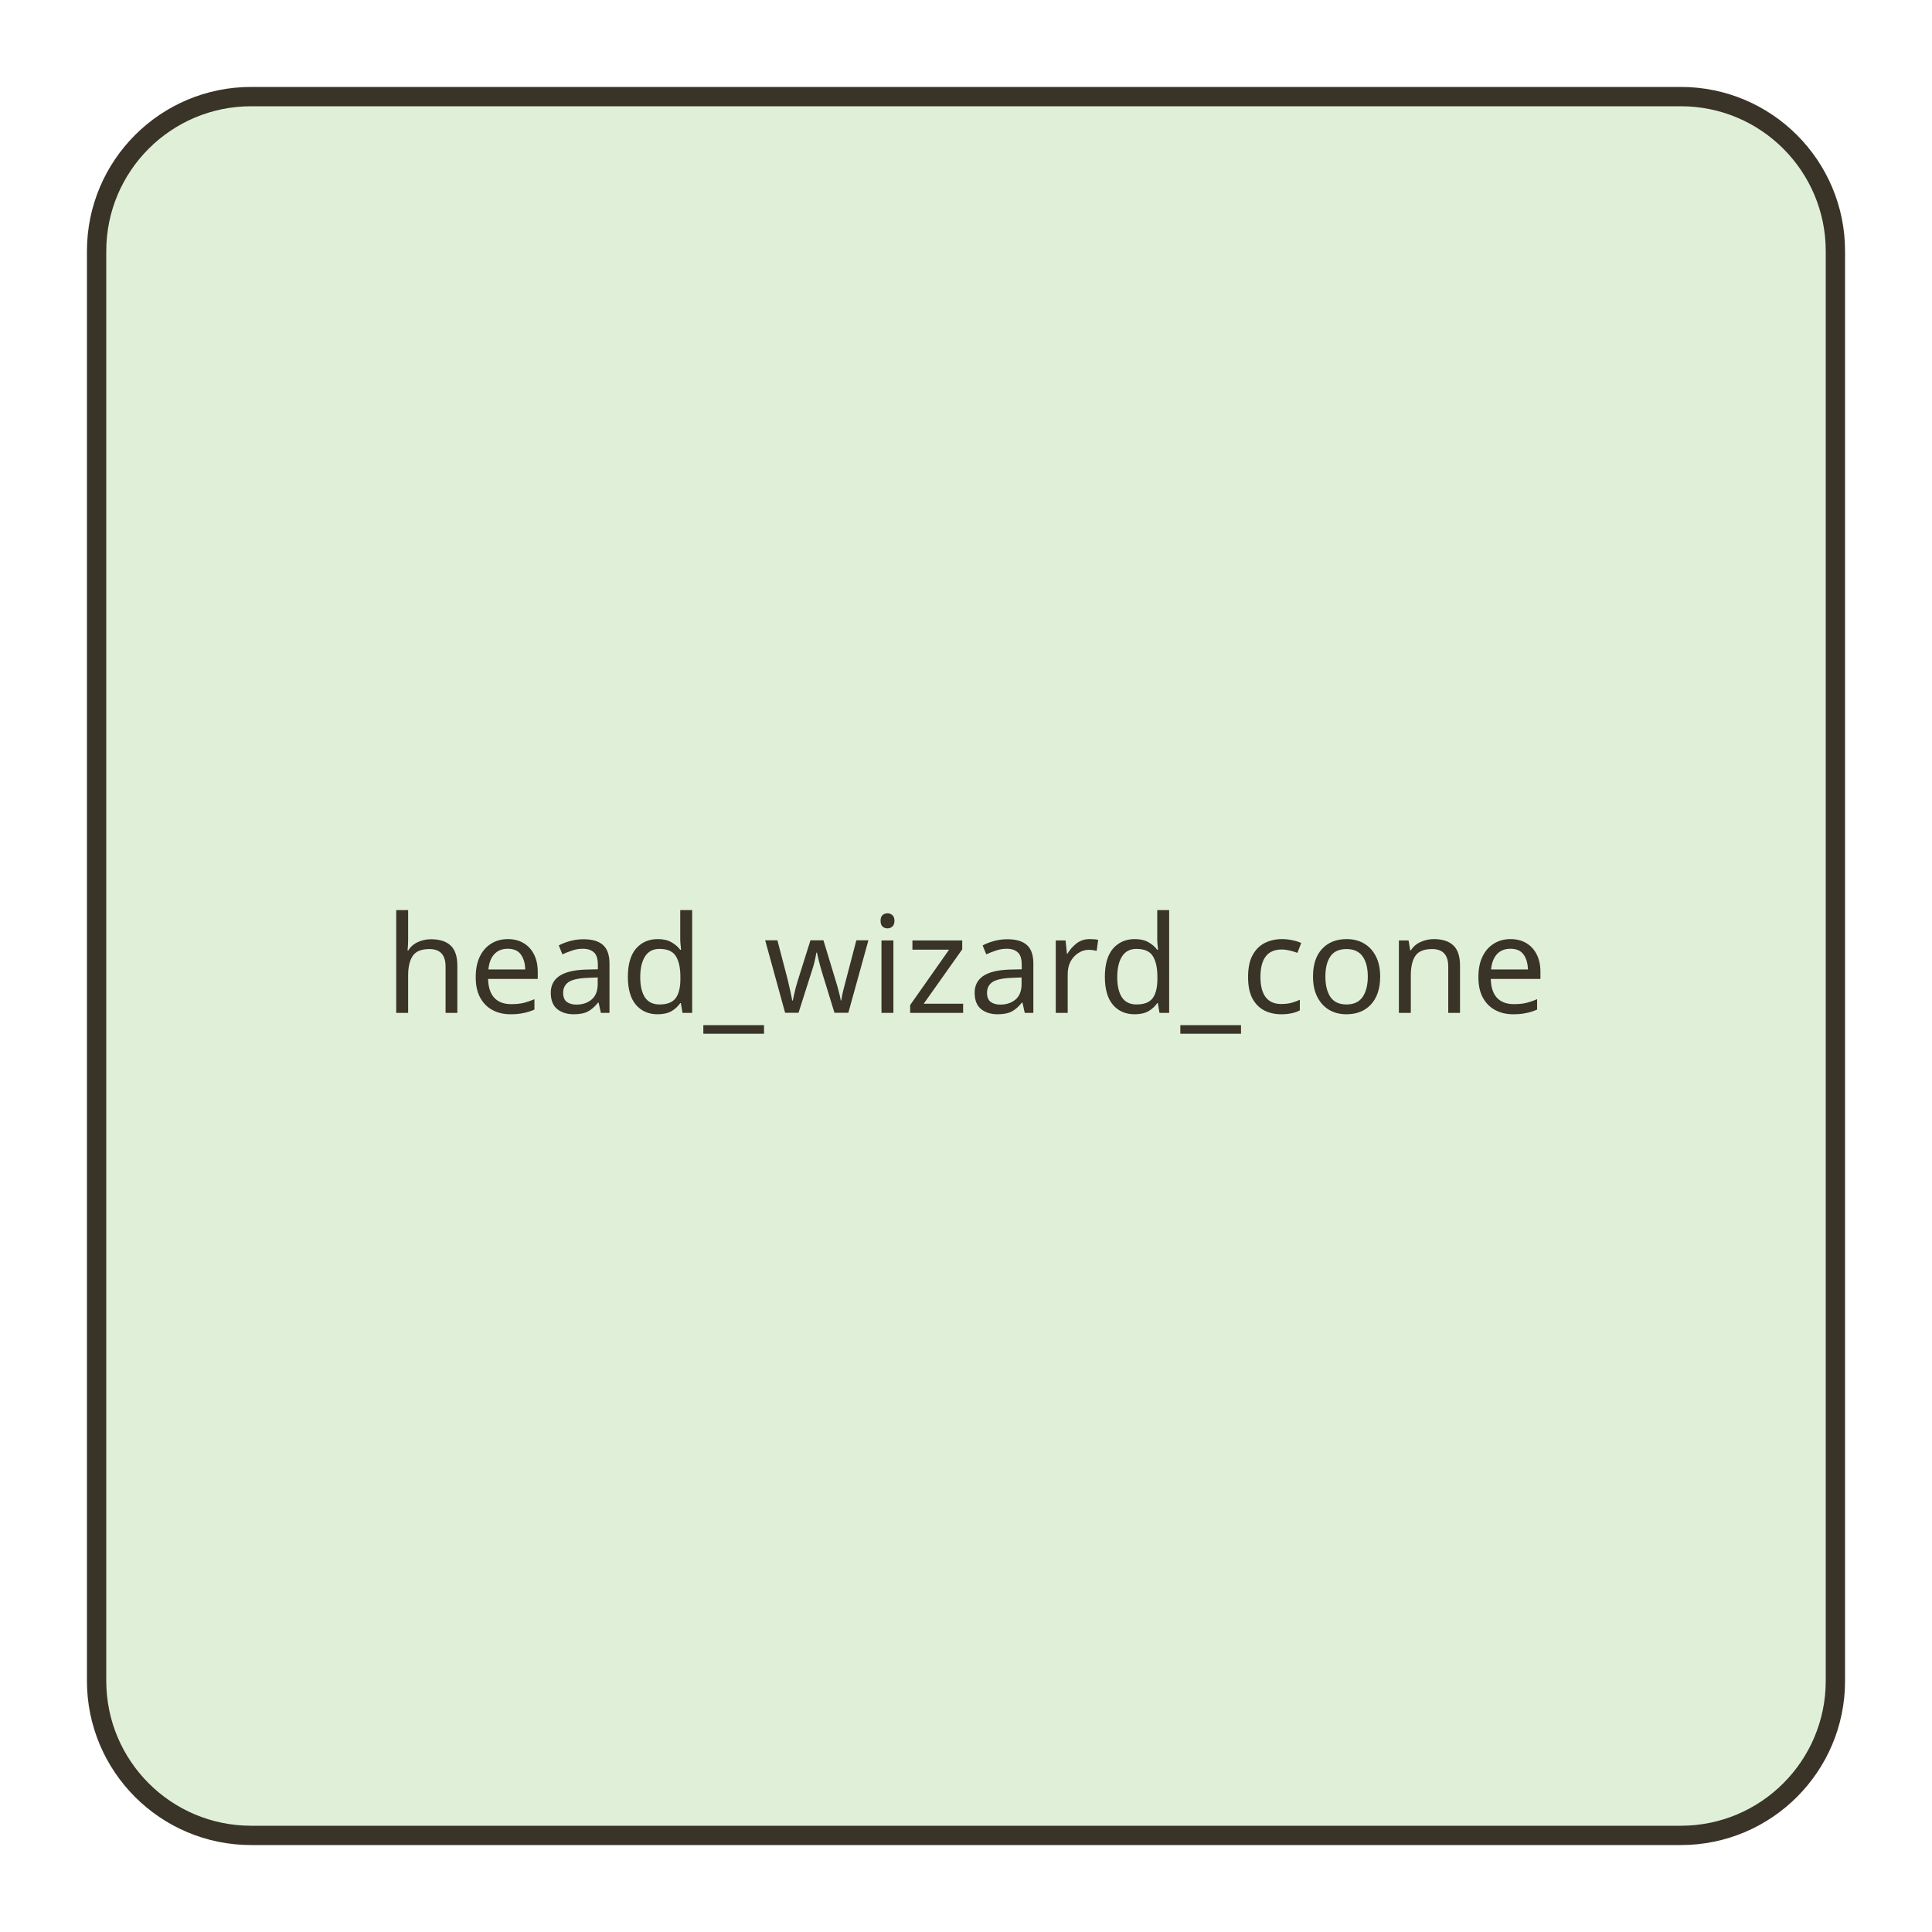
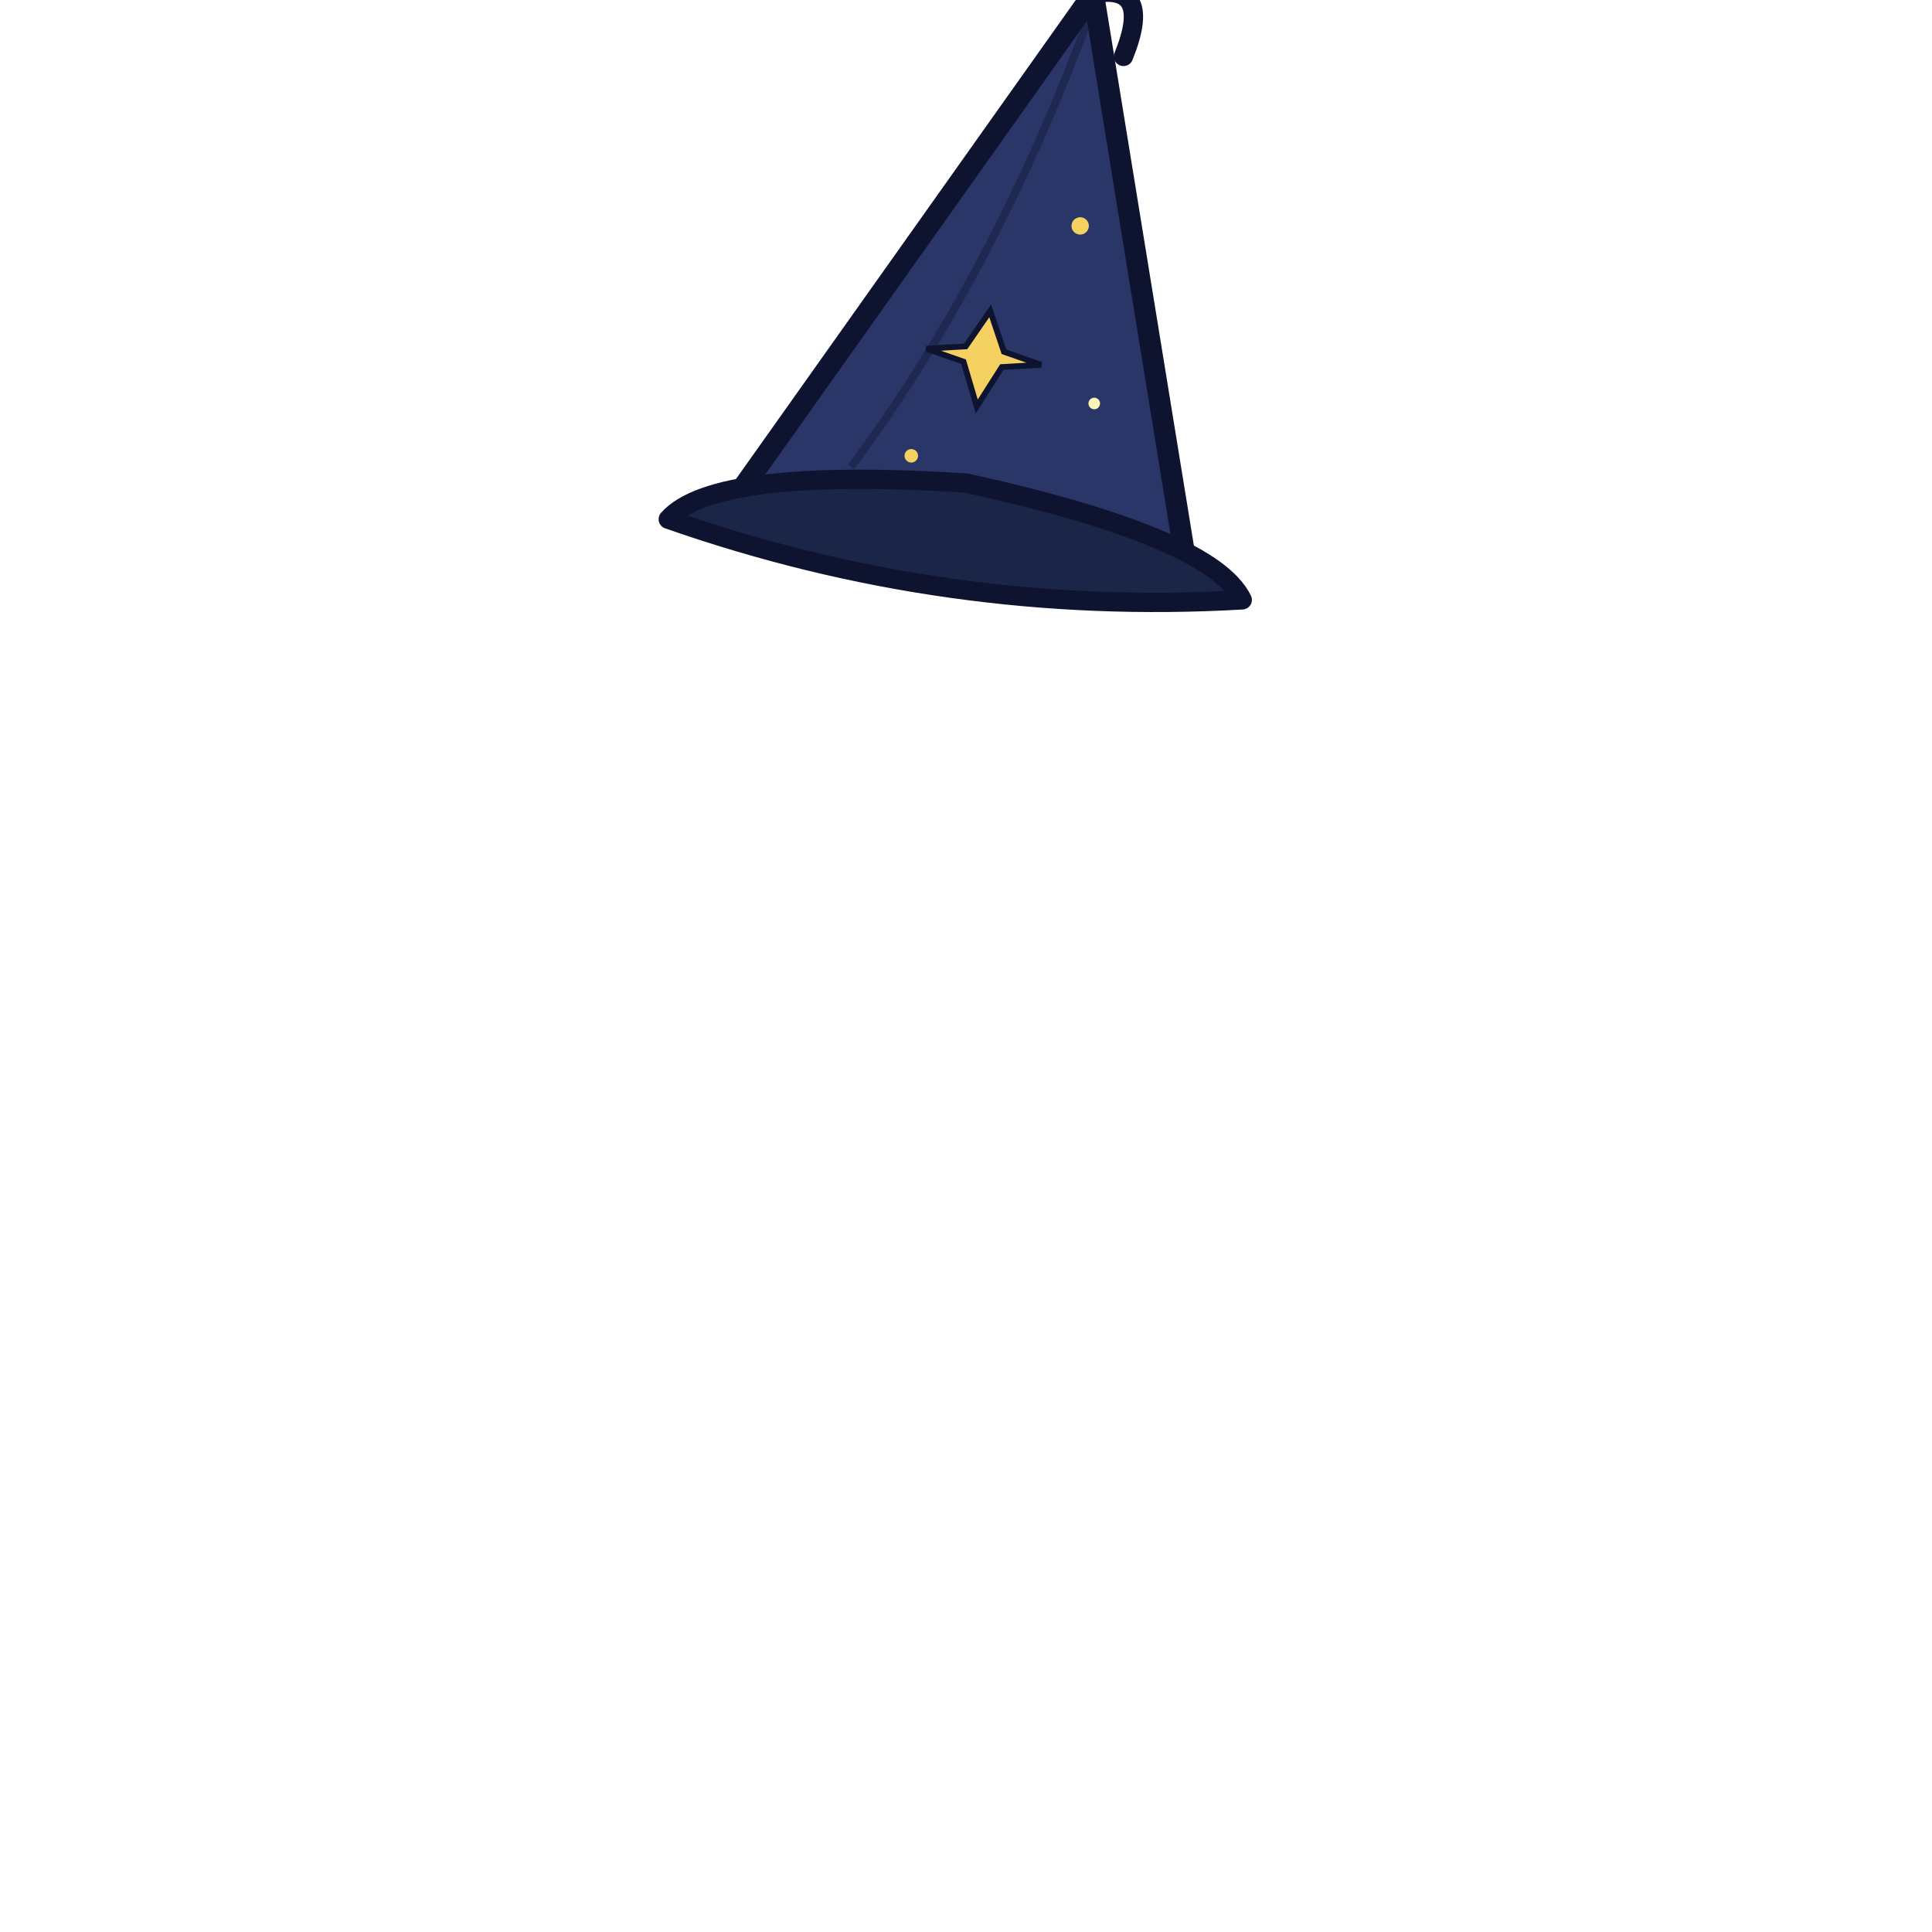
- <svg xmlns="http://www.w3.org/2000/svg" viewBox="0 0 200 200" width="200" height="200">
-   <rect x="10" y="10" width="180" height="180" rx="16" fill="#e0f0d8" stroke="#3a3327" stroke-width="2" />
-   <text x="100" y="100" text-anchor="middle" dominant-baseline="middle" font-family="sans-serif" font-size="14" fill="#3a3327">head_wizard_cone</text>
+ <svg xmlns="http://www.w3.org/2000/svg" viewBox="0 0 200 200" overflow="visible">
+   <g transform="rotate(8 100 50)">
+     <path d="M76 56 Q100 50 124 56 L106 -2 Z" fill="#2a3568" stroke="#0e1430" stroke-width="2.2" stroke-linejoin="round" />
+     <path d="M70 58 Q100 64 130 58 Q126 52 100 50 Q74 52 70 58 Z" fill="#1a2548" stroke="#0e1430" stroke-width="2" stroke-linejoin="round" />
+     <path d="M100 32 L102 36 L106 36.8 L102 37.6 L100 42 L98 37.6 L94 36.8 L98 36 Z" fill="#f4d160" stroke="#0e1430" stroke-width="0.6" />
+     <circle cx="108" cy="22" r="0.9" fill="#f4d160" />
+     <circle cx="94" cy="48" r="0.7" fill="#f4d160" />
+     <circle cx="112" cy="40" r="0.6" fill="#fff5b8" />
+     <path d="M106 -2 Q112 -4 110 4" stroke="#0e1430" stroke-width="2" fill="none" stroke-linecap="round" />
+     <path d="M88 50 Q100 28 106 0" stroke="#0e1430" stroke-width="0.8" fill="none" opacity="0.4" />
+   </g>
</svg>
